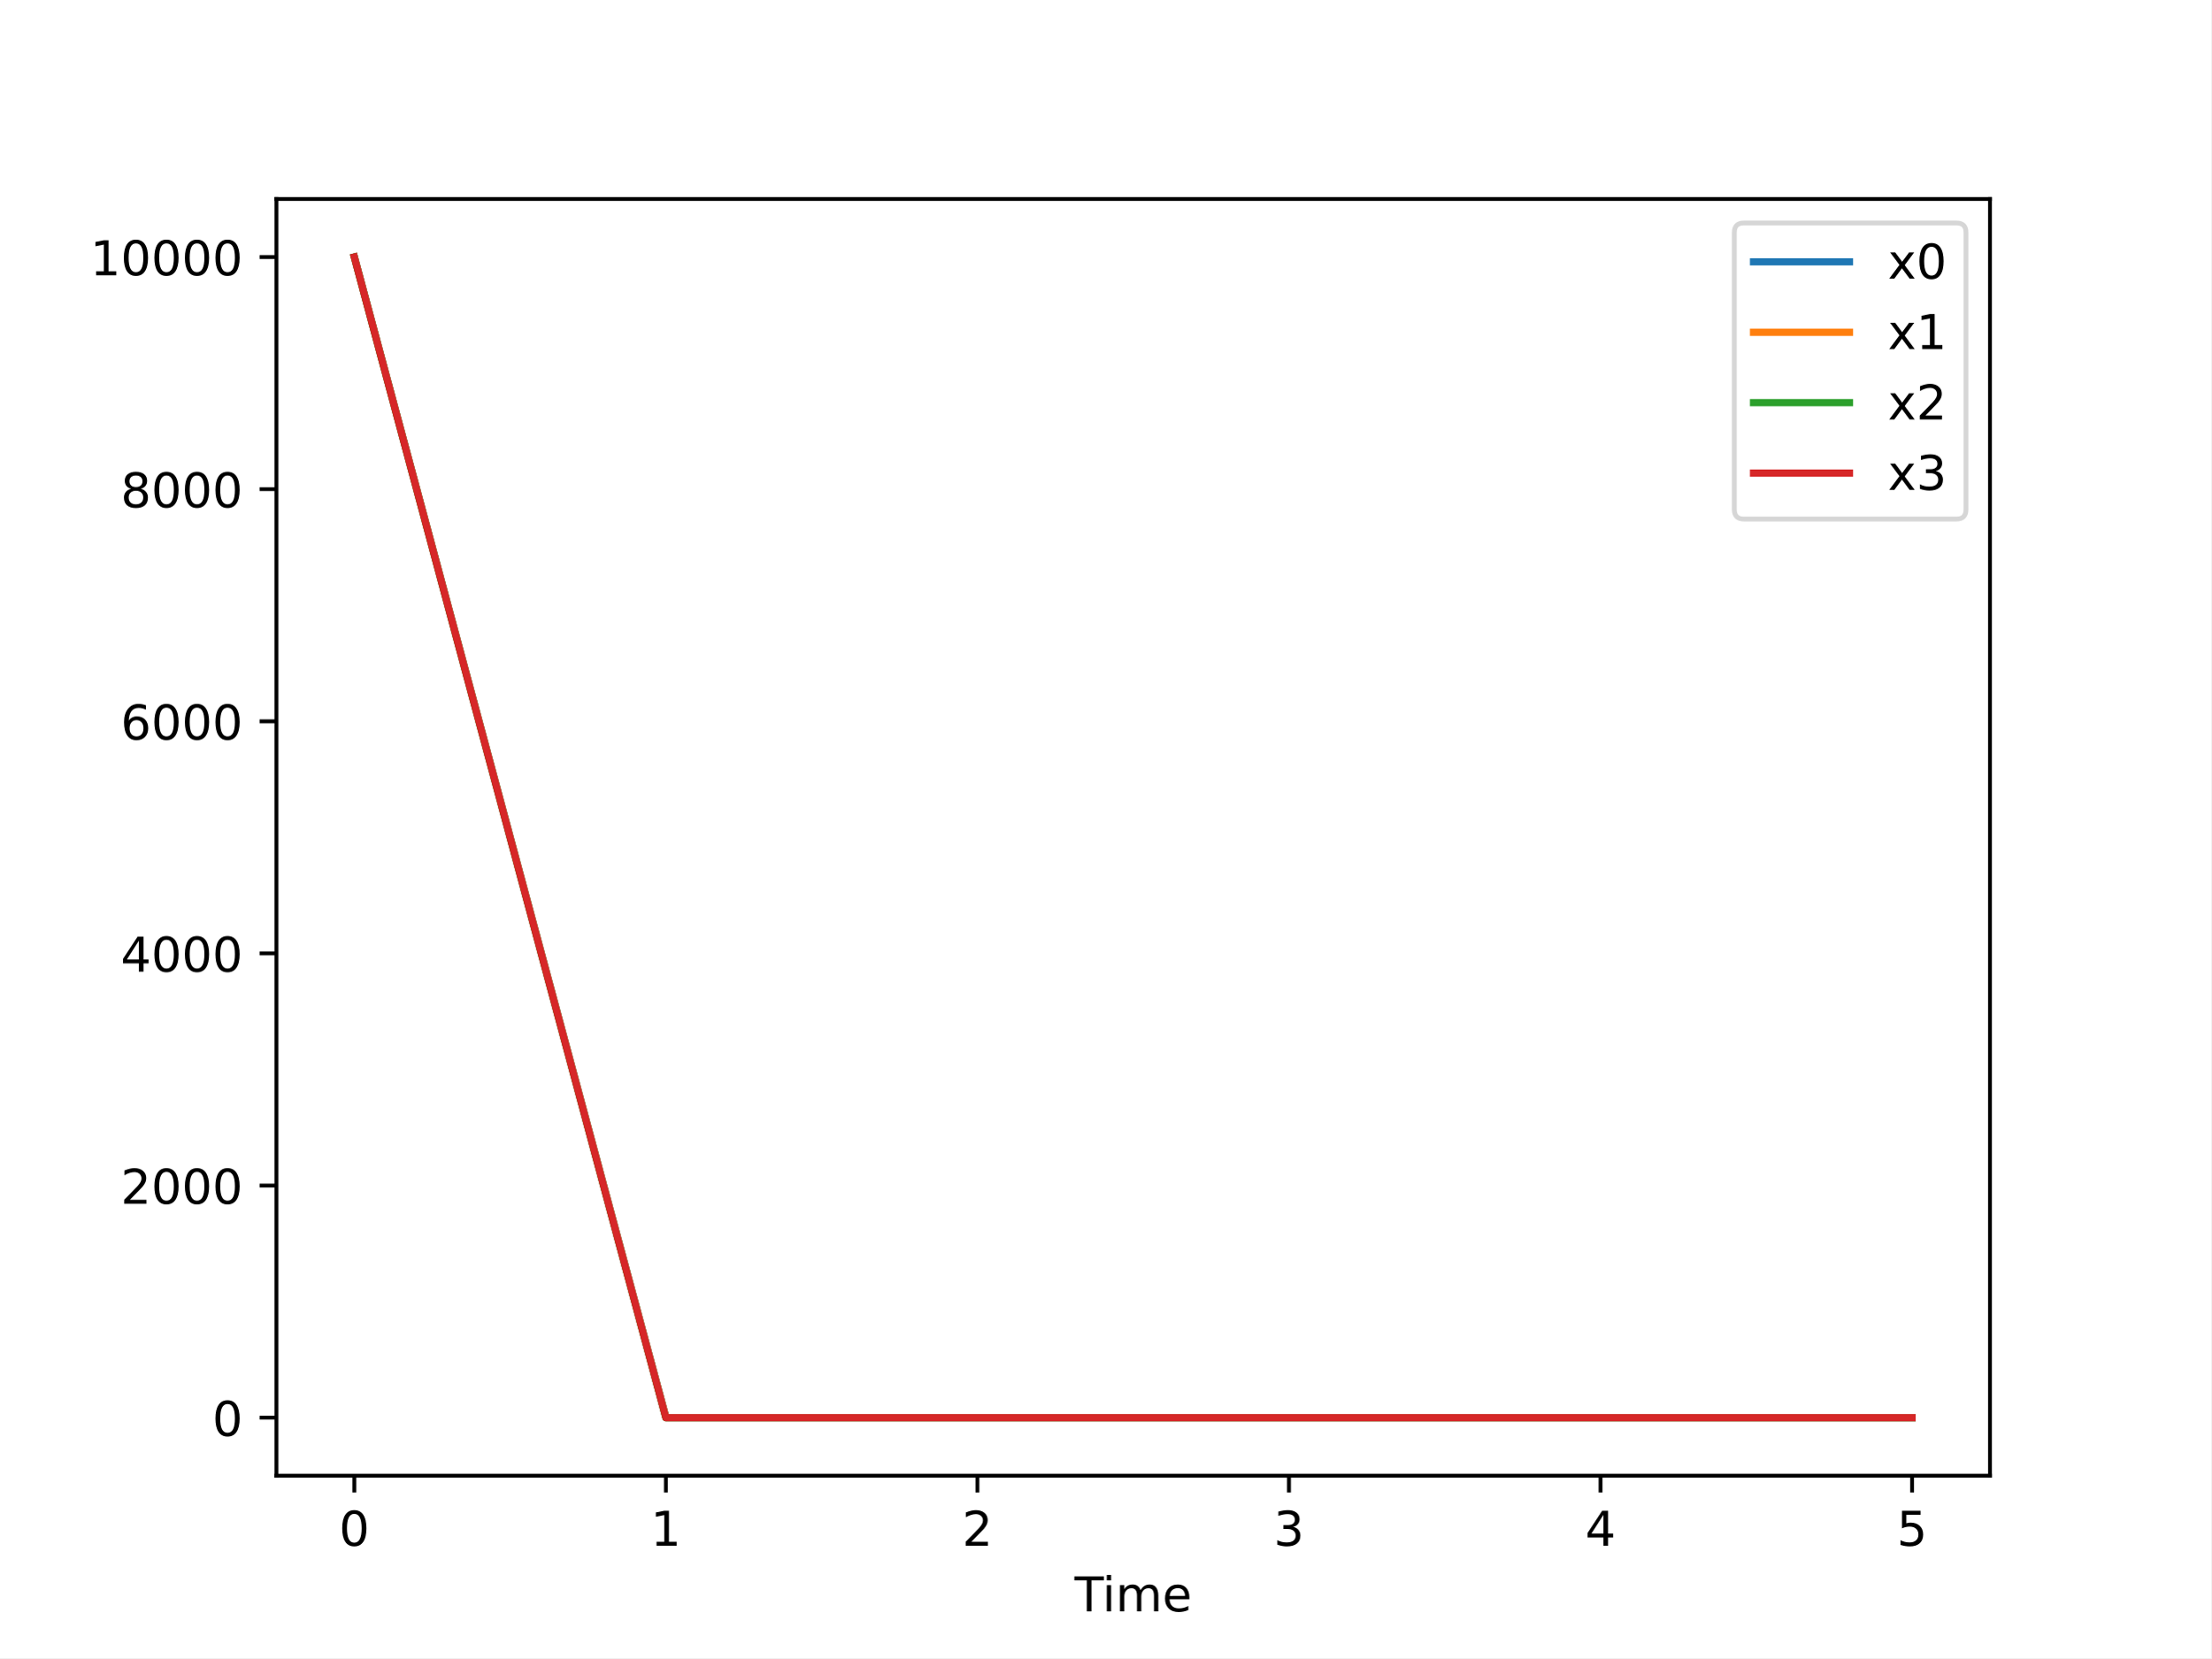
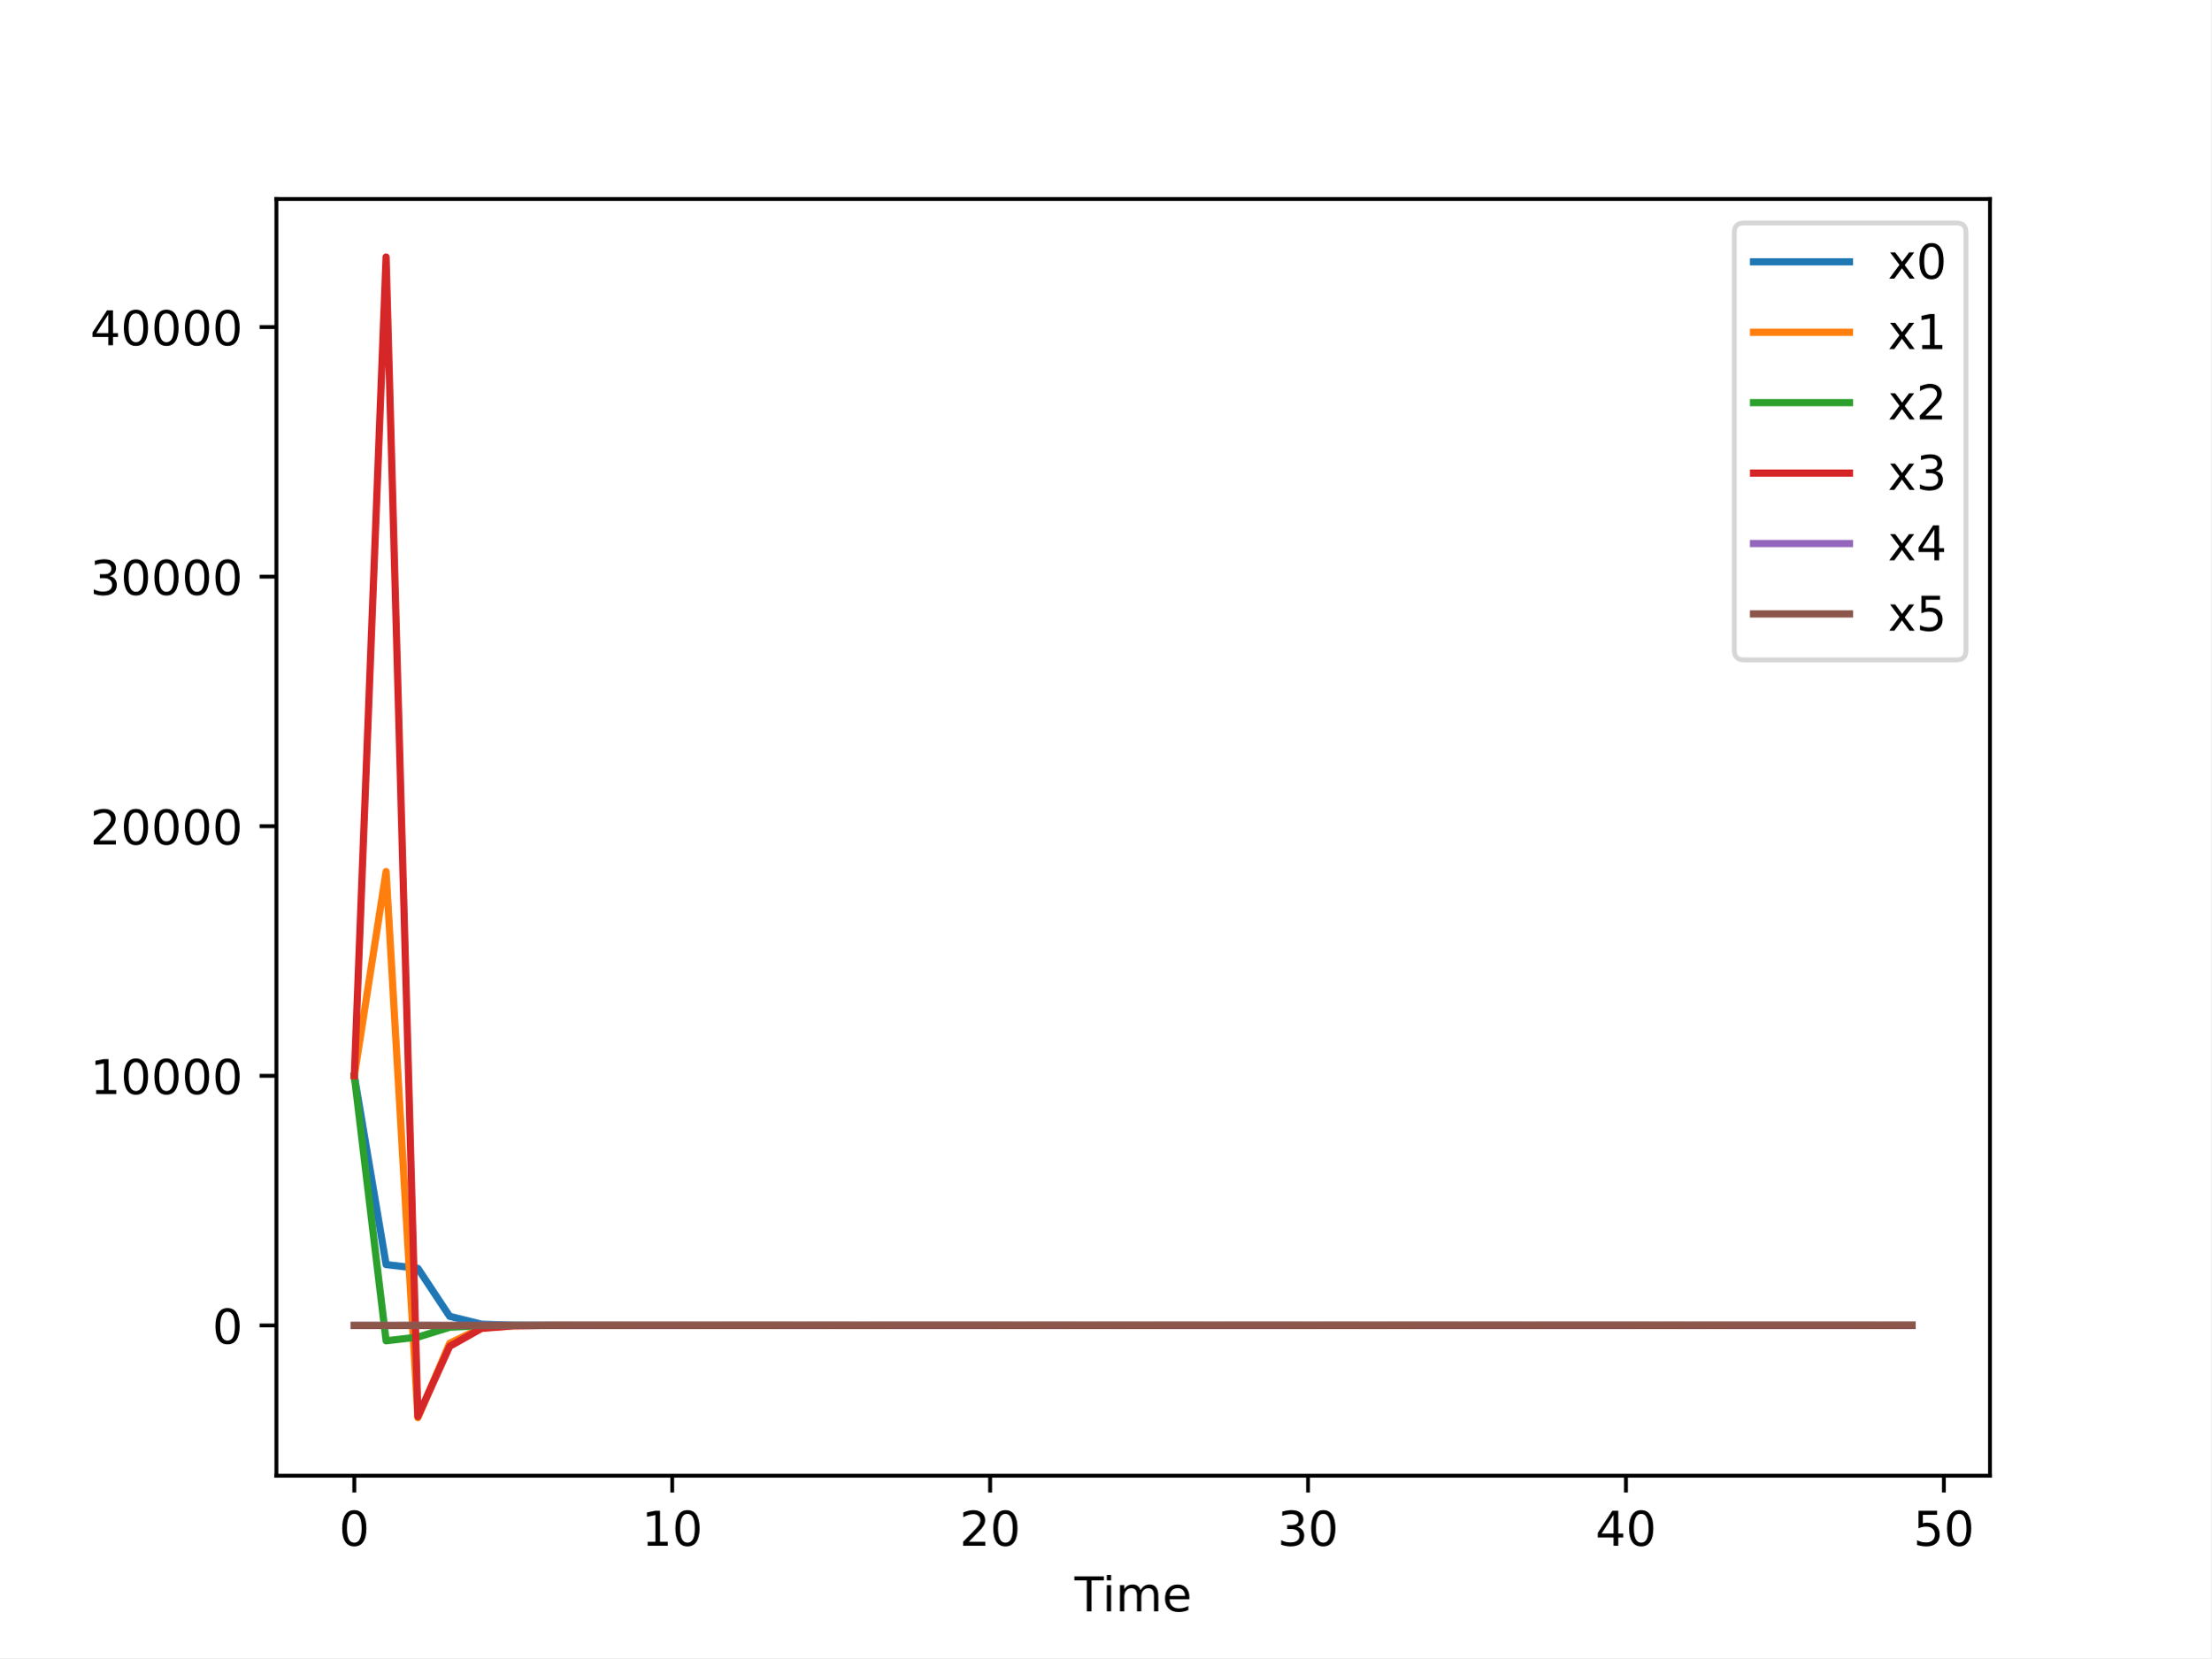
<svg xmlns="http://www.w3.org/2000/svg" xmlns:xlink="http://www.w3.org/1999/xlink" height="345.6pt" version="1.1" viewBox="0 0 460.8 345.6" width="460.8pt">
  <defs>
    <style type="text/css">*{stroke-linecap:butt;stroke-linejoin:round;}</style>
  </defs>
  <g id="figure_1">
    <g id="patch_1">
      <path d="M 0 345.6  L 460.8 345.6  L 460.8 0  L 0 0  z " style="fill:#ffffff;" />
    </g>
    <g id="axes_1">
      <g id="patch_2">
        <path d="M 57.6 307.584  L 414.72 307.584  L 414.72 41.472  L 57.6 41.472  z " style="fill:#ffffff;" />
      </g>
      <g id="matplotlib.axis_1">
        <g id="xtick_1">
          <g id="line2d_1">
            <defs>
-               <path d="M 0 0  L 0 3.5  " id="me2078bf8fe" style="stroke:#000000;stroke-width:0.8;" />
+               <path d="M 0 0  L 0 3.5  " id="me5108d44dd" style="stroke:#000000;stroke-width:0.8;" />
            </defs>
            <g>
-               <use style="stroke:#000000;stroke-width:0.8;" x="73.833" xlink:href="#me2078bf8fe" y="307.584" />
+               <use style="stroke:#000000;stroke-width:0.8;" x="73.833" xlink:href="#me5108d44dd" y="307.584" />
            </g>
          </g>
          <g id="text_1">
            <g transform="translate(70.65148 322.1824)scale(0.1 -0.1)">
              <defs>
                <path d="M 2034 4250  Q 1547 4250 1301 3770  Q 1056 3291 1056 2328  Q 1056 1369 1301 889  Q 1547 409 2034 409  Q 2525 409 2770 889  Q 3016 1369 3016 2328  Q 3016 3291 2770 3770  Q 2525 4250 2034 4250  z M 2034 4750  Q 2819 4750 3233 4129  Q 3647 3509 3647 2328  Q 3647 1150 3233 529  Q 2819 -91 2034 -91  Q 1250 -91 836 529  Q 422 1150 422 2328  Q 422 3509 836 4129  Q 1250 4750 2034 4750  z " id="DejaVuSans-30" transform="scale(0.015625)" />
              </defs>
              <use xlink:href="#DejaVuSans-30" />
            </g>
          </g>
        </g>
        <g id="xtick_2">
          <g id="line2d_2">
            <g>
-               <use style="stroke:#000000;stroke-width:0.8;" x="138.764" xlink:href="#me2078bf8fe" y="307.584" />
+               <use style="stroke:#000000;stroke-width:0.8;" x="140.089" xlink:href="#me5108d44dd" y="307.584" />
            </g>
          </g>
          <g id="text_2">
-             <g transform="translate(135.5824 322.1824)scale(0.1 -0.1)">
+             <g transform="translate(133.7263 322.1824)scale(0.1 -0.1)">
              <defs>
                <path d="M 794 531  L 1825 531  L 1825 4091  L 703 3866  L 703 4441  L 1819 4666  L 2450 4666  L 2450 531  L 3481 531  L 3481 0  L 794 0  L 794 531  z " id="DejaVuSans-31" transform="scale(0.015625)" />
              </defs>
              <use xlink:href="#DejaVuSans-31" />
+               <use x="63.623" xlink:href="#DejaVuSans-30" />
            </g>
          </g>
        </g>
        <g id="xtick_3">
          <g id="line2d_3">
            <g>
-               <use style="stroke:#000000;stroke-width:0.8;" x="203.695" xlink:href="#me2078bf8fe" y="307.584" />
+               <use style="stroke:#000000;stroke-width:0.8;" x="206.345" xlink:href="#me5108d44dd" y="307.584" />
            </g>
          </g>
          <g id="text_3">
-             <g transform="translate(200.5133 322.1824)scale(0.1 -0.1)">
+             <g transform="translate(199.9823 322.1824)scale(0.1 -0.1)">
              <defs>
                <path d="M 1228 531  L 3431 531  L 3431 0  L 469 0  L 469 531  Q 828 903 1448 1529  Q 2069 2156 2228 2338  Q 2531 2678 2651 2914  Q 2772 3150 2772 3378  Q 2772 3750 2511 3984  Q 2250 4219 1831 4219  Q 1534 4219 1204 4116  Q 875 4013 500 3803  L 500 4441  Q 881 4594 1212 4672  Q 1544 4750 1819 4750  Q 2544 4750 2975 4387  Q 3406 4025 3406 3419  Q 3406 3131 3298 2873  Q 3191 2616 2906 2266  Q 2828 2175 2409 1742  Q 1991 1309 1228 531  z " id="DejaVuSans-32" transform="scale(0.015625)" />
              </defs>
              <use xlink:href="#DejaVuSans-32" />
+               <use x="63.623" xlink:href="#DejaVuSans-30" />
            </g>
          </g>
        </g>
        <g id="xtick_4">
          <g id="line2d_4">
            <g>
-               <use style="stroke:#000000;stroke-width:0.8;" x="268.625" xlink:href="#me2078bf8fe" y="307.584" />
+               <use style="stroke:#000000;stroke-width:0.8;" x="272.601" xlink:href="#me5108d44dd" y="307.584" />
            </g>
          </g>
          <g id="text_4">
-             <g transform="translate(265.4442 322.1824)scale(0.1 -0.1)">
+             <g transform="translate(266.2383 322.1824)scale(0.1 -0.1)">
              <defs>
                <path d="M 2597 2516  Q 3050 2419 3304 2112  Q 3559 1806 3559 1356  Q 3559 666 3084 287  Q 2609 -91 1734 -91  Q 1441 -91 1130 -33  Q 819 25 488 141  L 488 750  Q 750 597 1062 519  Q 1375 441 1716 441  Q 2309 441 2620 675  Q 2931 909 2931 1356  Q 2931 1769 2642 2001  Q 2353 2234 1838 2234  L 1294 2234  L 1294 2753  L 1863 2753  Q 2328 2753 2575 2939  Q 2822 3125 2822 3475  Q 2822 3834 2567 4026  Q 2313 4219 1838 4219  Q 1578 4219 1281 4162  Q 984 4106 628 3988  L 628 4550  Q 988 4650 1302 4700  Q 1616 4750 1894 4750  Q 2613 4750 3031 4423  Q 3450 4097 3450 3541  Q 3450 3153 3228 2886  Q 3006 2619 2597 2516  z " id="DejaVuSans-33" transform="scale(0.015625)" />
              </defs>
              <use xlink:href="#DejaVuSans-33" />
+               <use x="63.623" xlink:href="#DejaVuSans-30" />
            </g>
          </g>
        </g>
        <g id="xtick_5">
          <g id="line2d_5">
            <g>
-               <use style="stroke:#000000;stroke-width:0.8;" x="333.556" xlink:href="#me2078bf8fe" y="307.584" />
+               <use style="stroke:#000000;stroke-width:0.8;" x="338.857" xlink:href="#me5108d44dd" y="307.584" />
            </g>
          </g>
          <g id="text_5">
-             <g transform="translate(330.3751 322.1824)scale(0.1 -0.1)">
+             <g transform="translate(332.4943 322.1824)scale(0.1 -0.1)">
              <defs>
                <path d="M 2419 4116  L 825 1625  L 2419 1625  L 2419 4116  z M 2253 4666  L 3047 4666  L 3047 1625  L 3713 1625  L 3713 1100  L 3047 1100  L 3047 0  L 2419 0  L 2419 1100  L 313 1100  L 313 1709  L 2253 4666  z " id="DejaVuSans-34" transform="scale(0.015625)" />
              </defs>
              <use xlink:href="#DejaVuSans-34" />
+               <use x="63.623" xlink:href="#DejaVuSans-30" />
            </g>
          </g>
        </g>
        <g id="xtick_6">
          <g id="line2d_6">
            <g>
-               <use style="stroke:#000000;stroke-width:0.8;" x="398.487" xlink:href="#me2078bf8fe" y="307.584" />
+               <use style="stroke:#000000;stroke-width:0.8;" x="405.113" xlink:href="#me5108d44dd" y="307.584" />
            </g>
          </g>
          <g id="text_6">
-             <g transform="translate(395.306 322.1824)scale(0.1 -0.1)">
+             <g transform="translate(398.7504 322.1824)scale(0.1 -0.1)">
              <defs>
                <path d="M 691 4666  L 3169 4666  L 3169 4134  L 1269 4134  L 1269 2991  Q 1406 3038 1543 3061  Q 1681 3084 1819 3084  Q 2600 3084 3056 2656  Q 3513 2228 3513 1497  Q 3513 744 3044 326  Q 2575 -91 1722 -91  Q 1428 -91 1123 -41  Q 819 9 494 109  L 494 744  Q 775 591 1075 516  Q 1375 441 1709 441  Q 2250 441 2565 725  Q 2881 1009 2881 1497  Q 2881 1984 2565 2268  Q 2250 2553 1709 2553  Q 1456 2553 1204 2497  Q 953 2441 691 2322  L 691 4666  z " id="DejaVuSans-35" transform="scale(0.015625)" />
              </defs>
              <use xlink:href="#DejaVuSans-35" />
+               <use x="63.623" xlink:href="#DejaVuSans-30" />
            </g>
          </g>
        </g>
        <g id="text_7">
          <g transform="translate(223.9264 335.8606)scale(0.1 -0.1)">
            <defs>
              <path d="M -19 4666  L 3928 4666  L 3928 4134  L 2272 4134  L 2272 0  L 1638 0  L 1638 4134  L -19 4134  L -19 4666  z " id="DejaVuSans-54" transform="scale(0.015625)" />
              <path d="M 603 3500  L 1178 3500  L 1178 0  L 603 0  L 603 3500  z M 603 4863  L 1178 4863  L 1178 4134  L 603 4134  L 603 4863  z " id="DejaVuSans-69" transform="scale(0.015625)" />
              <path d="M 3328 2828  Q 3544 3216 3844 3400  Q 4144 3584 4550 3584  Q 5097 3584 5394 3201  Q 5691 2819 5691 2113  L 5691 0  L 5113 0  L 5113 2094  Q 5113 2597 4934 2840  Q 4756 3084 4391 3084  Q 3944 3084 3684 2787  Q 3425 2491 3425 1978  L 3425 0  L 2847 0  L 2847 2094  Q 2847 2600 2669 2842  Q 2491 3084 2119 3084  Q 1678 3084 1418 2786  Q 1159 2488 1159 1978  L 1159 0  L 581 0  L 581 3500  L 1159 3500  L 1159 2956  Q 1356 3278 1631 3431  Q 1906 3584 2284 3584  Q 2666 3584 2933 3390  Q 3200 3197 3328 2828  z " id="DejaVuSans-6d" transform="scale(0.015625)" />
              <path d="M 3597 1894  L 3597 1613  L 953 1613  Q 991 1019 1311 708  Q 1631 397 2203 397  Q 2534 397 2845 478  Q 3156 559 3463 722  L 3463 178  Q 3153 47 2828 -22  Q 2503 -91 2169 -91  Q 1331 -91 842 396  Q 353 884 353 1716  Q 353 2575 817 3079  Q 1281 3584 2069 3584  Q 2775 3584 3186 3129  Q 3597 2675 3597 1894  z M 3022 2063  Q 3016 2534 2758 2815  Q 2500 3097 2075 3097  Q 1594 3097 1305 2825  Q 1016 2553 972 2059  L 3022 2063  z " id="DejaVuSans-65" transform="scale(0.015625)" />
            </defs>
            <use xlink:href="#DejaVuSans-54" />
            <use x="57.959" xlink:href="#DejaVuSans-69" />
            <use x="85.742" xlink:href="#DejaVuSans-6d" />
            <use x="183.154" xlink:href="#DejaVuSans-65" />
          </g>
        </g>
      </g>
      <g id="matplotlib.axis_2">
        <g id="ytick_1">
          <g id="line2d_7">
            <defs>
-               <path d="M 0 0  L -3.5 0  " id="m70d534aec9" style="stroke:#000000;stroke-width:0.8;" />
+               <path d="M 0 0  L -3.5 0  " id="m615d3b6bd6" style="stroke:#000000;stroke-width:0.8;" />
            </defs>
            <g>
-               <use style="stroke:#000000;stroke-width:0.8;" x="57.6" xlink:href="#m70d534aec9" y="295.488" />
+               <use style="stroke:#000000;stroke-width:0.8;" x="57.6" xlink:href="#m615d3b6bd6" y="276.267" />
            </g>
          </g>
          <g id="text_8">
-             <g transform="translate(44.2375 299.2872)scale(0.1 -0.1)">
+             <g transform="translate(44.2375 280.0659)scale(0.1 -0.1)">
              <use xlink:href="#DejaVuSans-30" />
            </g>
          </g>
        </g>
        <g id="ytick_2">
          <g id="line2d_8">
            <g>
-               <use style="stroke:#000000;stroke-width:0.8;" x="57.6" xlink:href="#m70d534aec9" y="247.104" />
+               <use style="stroke:#000000;stroke-width:0.8;" x="57.6" xlink:href="#m615d3b6bd6" y="224.24" />
            </g>
          </g>
          <g id="text_9">
-             <g transform="translate(25.15 250.9032)scale(0.1 -0.1)">
-               <use xlink:href="#DejaVuSans-32" />
-               <use x="63.623" xlink:href="#DejaVuSans-30" />
-               <use x="127.246" xlink:href="#DejaVuSans-30" />
-               <use x="190.869" xlink:href="#DejaVuSans-30" />
-             </g>
-           </g>
-         </g>
-         <g id="ytick_3">
-           <g id="line2d_9">
-             <g>
-               <use style="stroke:#000000;stroke-width:0.8;" x="57.6" xlink:href="#m70d534aec9" y="198.72" />
-             </g>
-           </g>
-           <g id="text_10">
-             <g transform="translate(25.15 202.5192)scale(0.1 -0.1)">
-               <use xlink:href="#DejaVuSans-34" />
-               <use x="63.623" xlink:href="#DejaVuSans-30" />
-               <use x="127.246" xlink:href="#DejaVuSans-30" />
-               <use x="190.869" xlink:href="#DejaVuSans-30" />
-             </g>
-           </g>
-         </g>
-         <g id="ytick_4">
-           <g id="line2d_10">
-             <g>
-               <use style="stroke:#000000;stroke-width:0.8;" x="57.6" xlink:href="#m70d534aec9" y="150.336" />
-             </g>
-           </g>
-           <g id="text_11">
-             <g transform="translate(25.15 154.1352)scale(0.1 -0.1)">
-               <defs>
-                 <path d="M 2113 2584  Q 1688 2584 1439 2293  Q 1191 2003 1191 1497  Q 1191 994 1439 701  Q 1688 409 2113 409  Q 2538 409 2786 701  Q 3034 994 3034 1497  Q 3034 2003 2786 2293  Q 2538 2584 2113 2584  z M 3366 4563  L 3366 3988  Q 3128 4100 2886 4159  Q 2644 4219 2406 4219  Q 1781 4219 1451 3797  Q 1122 3375 1075 2522  Q 1259 2794 1537 2939  Q 1816 3084 2150 3084  Q 2853 3084 3261 2657  Q 3669 2231 3669 1497  Q 3669 778 3244 343  Q 2819 -91 2113 -91  Q 1303 -91 875 529  Q 447 1150 447 2328  Q 447 3434 972 4092  Q 1497 4750 2381 4750  Q 2619 4750 2861 4703  Q 3103 4656 3366 4563  z " id="DejaVuSans-36" transform="scale(0.015625)" />
-               </defs>
-               <use xlink:href="#DejaVuSans-36" />
-               <use x="63.623" xlink:href="#DejaVuSans-30" />
-               <use x="127.246" xlink:href="#DejaVuSans-30" />
-               <use x="190.869" xlink:href="#DejaVuSans-30" />
-             </g>
-           </g>
-         </g>
-         <g id="ytick_5">
-           <g id="line2d_11">
-             <g>
-               <use style="stroke:#000000;stroke-width:0.8;" x="57.6" xlink:href="#m70d534aec9" y="101.952" />
-             </g>
-           </g>
-           <g id="text_12">
-             <g transform="translate(25.15 105.7512)scale(0.1 -0.1)">
-               <defs>
-                 <path d="M 2034 2216  Q 1584 2216 1326 1975  Q 1069 1734 1069 1313  Q 1069 891 1326 650  Q 1584 409 2034 409  Q 2484 409 2743 651  Q 3003 894 3003 1313  Q 3003 1734 2745 1975  Q 2488 2216 2034 2216  z M 1403 2484  Q 997 2584 770 2862  Q 544 3141 544 3541  Q 544 4100 942 4425  Q 1341 4750 2034 4750  Q 2731 4750 3128 4425  Q 3525 4100 3525 3541  Q 3525 3141 3298 2862  Q 3072 2584 2669 2484  Q 3125 2378 3379 2068  Q 3634 1759 3634 1313  Q 3634 634 3220 271  Q 2806 -91 2034 -91  Q 1263 -91 848 271  Q 434 634 434 1313  Q 434 1759 690 2068  Q 947 2378 1403 2484  z M 1172 3481  Q 1172 3119 1398 2916  Q 1625 2713 2034 2713  Q 2441 2713 2670 2916  Q 2900 3119 2900 3481  Q 2900 3844 2670 4047  Q 2441 4250 2034 4250  Q 1625 4250 1398 4047  Q 1172 3844 1172 3481  z " id="DejaVuSans-38" transform="scale(0.015625)" />
-               </defs>
-               <use xlink:href="#DejaVuSans-38" />
-               <use x="63.623" xlink:href="#DejaVuSans-30" />
-               <use x="127.246" xlink:href="#DejaVuSans-30" />
-               <use x="190.869" xlink:href="#DejaVuSans-30" />
-             </g>
-           </g>
-         </g>
-         <g id="ytick_6">
-           <g id="line2d_12">
-             <g>
-               <use style="stroke:#000000;stroke-width:0.8;" x="57.6" xlink:href="#m70d534aec9" y="53.568" />
-             </g>
-           </g>
-           <g id="text_13">
-             <g transform="translate(18.7875 57.36722)scale(0.1 -0.1)">
+             <g transform="translate(18.7875 228.0397)scale(0.1 -0.1)">
              <use xlink:href="#DejaVuSans-31" />
              <use x="63.623" xlink:href="#DejaVuSans-30" />
              <use x="127.246" xlink:href="#DejaVuSans-30" />
              <use x="190.869" xlink:href="#DejaVuSans-30" />
              <use x="254.492" xlink:href="#DejaVuSans-30" />
            </g>
          </g>
        </g>
+         <g id="ytick_3">
+           <g id="line2d_9">
+             <g>
+               <use style="stroke:#000000;stroke-width:0.8;" x="57.6" xlink:href="#m615d3b6bd6" y="172.214" />
+             </g>
+           </g>
+           <g id="text_10">
+             <g transform="translate(18.7875 176.0135)scale(0.1 -0.1)">
+               <use xlink:href="#DejaVuSans-32" />
+               <use x="63.623" xlink:href="#DejaVuSans-30" />
+               <use x="127.246" xlink:href="#DejaVuSans-30" />
+               <use x="190.869" xlink:href="#DejaVuSans-30" />
+               <use x="254.492" xlink:href="#DejaVuSans-30" />
+             </g>
+           </g>
+         </g>
+         <g id="ytick_4">
+           <g id="line2d_10">
+             <g>
+               <use style="stroke:#000000;stroke-width:0.8;" x="57.6" xlink:href="#m615d3b6bd6" y="120.188" />
+             </g>
+           </g>
+           <g id="text_11">
+             <g transform="translate(18.7875 123.9873)scale(0.1 -0.1)">
+               <use xlink:href="#DejaVuSans-33" />
+               <use x="63.623" xlink:href="#DejaVuSans-30" />
+               <use x="127.246" xlink:href="#DejaVuSans-30" />
+               <use x="190.869" xlink:href="#DejaVuSans-30" />
+               <use x="254.492" xlink:href="#DejaVuSans-30" />
+             </g>
+           </g>
+         </g>
+         <g id="ytick_5">
+           <g id="line2d_11">
+             <g>
+               <use style="stroke:#000000;stroke-width:0.8;" x="57.6" xlink:href="#m615d3b6bd6" y="68.162" />
+             </g>
+           </g>
+           <g id="text_12">
+             <g transform="translate(18.7875 71.96109)scale(0.1 -0.1)">
+               <use xlink:href="#DejaVuSans-34" />
+               <use x="63.623" xlink:href="#DejaVuSans-30" />
+               <use x="127.246" xlink:href="#DejaVuSans-30" />
+               <use x="190.869" xlink:href="#DejaVuSans-30" />
+               <use x="254.492" xlink:href="#DejaVuSans-30" />
+             </g>
+           </g>
+         </g>
+       </g>
+       <g id="line2d_12">
+         <path clip-path="url(#pe67f2f7f1c)" d="M 73.833 224.24  L 80.458 263.574  L 87.084 264.368  L 93.71 274.366  L 100.335 276.003  L 106.961 276.231  L 113.586 276.262  L 120.212 276.266  L 126.838 276.267  L 133.463 276.267  L 140.089 276.267  L 146.714 276.267  L 153.34 276.267  L 159.966 276.267  L 166.591 276.267  L 173.217 276.267  L 179.842 276.267  L 186.468 276.267  L 193.094 276.267  L 199.719 276.267  L 206.345 276.267  L 212.97 276.267  L 219.596 276.267  L 226.222 276.267  L 232.847 276.267  L 239.473 276.267  L 246.098 276.267  L 252.724 276.267  L 259.35 276.267  L 265.975 276.267  L 272.601 276.267  L 279.226 276.267  L 285.852 276.267  L 292.478 276.267  L 299.103 276.267  L 305.729 276.267  L 312.354 276.267  L 318.98 276.267  L 325.606 276.267  L 332.231 276.267  L 338.857 276.267  L 345.482 276.267  L 352.108 276.267  L 358.734 276.267  L 365.359 276.267  L 371.985 276.267  L 378.61 276.267  L 385.236 276.267  L 391.862 276.267  L 398.487 276.267  " style="fill:none;stroke:#1f77b4;stroke-linecap:square;stroke-width:1.5;" />
      </g>
      <g id="line2d_13">
-         <path clip-path="url(#p00ffad67cc)" d="M 73.833 53.568  L 138.764 295.488  L 203.695 295.488  L 268.625 295.488  L 333.556 295.488  L 398.487 295.488  " style="fill:none;stroke:#1f77b4;stroke-linecap:square;stroke-width:1.5;" />
+         <path clip-path="url(#pe67f2f7f1c)" d="M 73.833 224.24  L 80.458 181.654  L 87.084 295.488  L 93.71 279.967  L 100.335 276.791  L 106.961 276.338  L 113.586 276.276  L 120.212 276.268  L 126.838 276.267  L 133.463 276.267  L 140.089 276.267  L 146.714 276.267  L 153.34 276.267  L 159.966 276.267  L 166.591 276.267  L 173.217 276.267  L 179.842 276.267  L 186.468 276.267  L 193.094 276.267  L 199.719 276.267  L 206.345 276.267  L 212.97 276.267  L 219.596 276.267  L 226.222 276.267  L 232.847 276.267  L 239.473 276.267  L 246.098 276.267  L 252.724 276.267  L 259.35 276.267  L 265.975 276.267  L 272.601 276.267  L 279.226 276.267  L 285.852 276.267  L 292.478 276.267  L 299.103 276.267  L 305.729 276.267  L 312.354 276.267  L 318.98 276.267  L 325.606 276.267  L 332.231 276.267  L 338.857 276.267  L 345.482 276.267  L 352.108 276.267  L 358.734 276.267  L 365.359 276.267  L 371.985 276.267  L 378.61 276.267  L 385.236 276.267  L 391.862 276.267  L 398.487 276.267  " style="fill:none;stroke:#ff7f0e;stroke-linecap:square;stroke-width:1.5;" />
      </g>
      <g id="line2d_14">
-         <path clip-path="url(#p00ffad67cc)" d="M 73.833 53.568  L 138.764 295.488  L 203.695 295.488  L 268.625 295.488  L 333.556 295.488  L 398.487 295.488  " style="fill:none;stroke:#ff7f0e;stroke-linecap:square;stroke-width:1.5;" />
+         <path clip-path="url(#pe67f2f7f1c)" d="M 73.833 224.24  L 80.458 279.464  L 87.084 278.695  L 93.71 276.648  L 100.335 276.319  L 106.961 276.274  L 113.586 276.268  L 120.212 276.267  L 126.838 276.267  L 133.463 276.267  L 140.089 276.267  L 146.714 276.267  L 153.34 276.267  L 159.966 276.267  L 166.591 276.267  L 173.217 276.267  L 179.842 276.267  L 186.468 276.267  L 193.094 276.267  L 199.719 276.267  L 206.345 276.267  L 212.97 276.267  L 219.596 276.267  L 226.222 276.267  L 232.847 276.267  L 239.473 276.267  L 246.098 276.267  L 252.724 276.267  L 259.35 276.267  L 265.975 276.267  L 272.601 276.267  L 279.226 276.267  L 285.852 276.267  L 292.478 276.267  L 299.103 276.267  L 305.729 276.267  L 312.354 276.267  L 318.98 276.267  L 325.606 276.267  L 332.231 276.267  L 338.857 276.267  L 345.482 276.267  L 352.108 276.267  L 358.734 276.267  L 365.359 276.267  L 371.985 276.267  L 378.61 276.267  L 385.236 276.267  L 391.862 276.267  L 398.487 276.267  " style="fill:none;stroke:#2ca02c;stroke-linecap:square;stroke-width:1.5;" />
      </g>
      <g id="line2d_15">
-         <path clip-path="url(#p00ffad67cc)" d="M 73.833 53.568  L 138.764 295.488  L 203.695 295.488  L 268.625 295.488  L 333.556 295.488  L 398.487 295.488  " style="fill:none;stroke:#2ca02c;stroke-linecap:square;stroke-width:1.5;" />
+         <path clip-path="url(#pe67f2f7f1c)" d="M 73.833 224.24  L 80.458 53.568  L 87.084 295.227  L 93.71 280.618  L 100.335 276.894  L 106.961 276.352  L 113.586 276.278  L 120.212 276.268  L 126.838 276.267  L 133.463 276.267  L 140.089 276.267  L 146.714 276.267  L 153.34 276.267  L 159.966 276.267  L 166.591 276.267  L 173.217 276.267  L 179.842 276.267  L 186.468 276.267  L 193.094 276.267  L 199.719 276.267  L 206.345 276.267  L 212.97 276.267  L 219.596 276.267  L 226.222 276.267  L 232.847 276.267  L 239.473 276.267  L 246.098 276.267  L 252.724 276.267  L 259.35 276.267  L 265.975 276.267  L 272.601 276.267  L 279.226 276.267  L 285.852 276.267  L 292.478 276.267  L 299.103 276.267  L 305.729 276.267  L 312.354 276.267  L 318.98 276.267  L 325.606 276.267  L 332.231 276.267  L 338.857 276.267  L 345.482 276.267  L 352.108 276.267  L 358.734 276.267  L 365.359 276.267  L 371.985 276.267  L 378.61 276.267  L 385.236 276.267  L 391.862 276.267  L 398.487 276.267  " style="fill:none;stroke:#d62728;stroke-linecap:square;stroke-width:1.5;" />
      </g>
      <g id="line2d_16">
-         <path clip-path="url(#p00ffad67cc)" d="M 73.833 53.568  L 138.764 295.488  L 203.695 295.488  L 268.625 295.488  L 333.556 295.488  L 398.487 295.488  " style="fill:none;stroke:#d62728;stroke-linecap:square;stroke-width:1.5;" />
+         <path clip-path="url(#pe67f2f7f1c)" d="M 73.833 276.263  L 80.458 276.263  L 87.084 276.265  L 93.71 276.266  L 100.335 276.264  L 106.961 276.262  L 113.586 276.261  L 120.212 276.262  L 126.838 276.265  L 133.463 276.266  L 140.089 276.266  L 146.714 276.264  L 153.34 276.263  L 159.966 276.264  L 166.591 276.266  L 173.217 276.264  L 179.842 276.266  L 186.468 276.263  L 193.094 276.262  L 199.719 276.265  L 206.345 276.263  L 212.97 276.263  L 219.596 276.263  L 226.222 276.263  L 232.847 276.264  L 239.473 276.262  L 246.098 276.265  L 252.724 276.266  L 259.35 276.264  L 265.975 276.265  L 272.601 276.265  L 279.226 276.263  L 285.852 276.265  L 292.478 276.264  L 299.103 276.264  L 305.729 276.266  L 312.354 276.263  L 318.98 276.266  L 325.606 276.261  L 332.231 276.262  L 338.857 276.262  L 345.482 276.261  L 352.108 276.266  L 358.734 276.261  L 365.359 276.265  L 371.985 276.265  L 378.61 276.265  L 385.236 276.263  L 391.862 276.264  L 398.487 276.262  " style="fill:none;stroke:#9467bd;stroke-linecap:square;stroke-width:1.5;" />
+       </g>
+       <g id="line2d_17">
+         <path clip-path="url(#pe67f2f7f1c)" d="M 73.833 276.264  L 80.458 276.266  L 87.084 276.265  L 93.71 276.265  L 100.335 276.266  L 106.961 276.262  L 113.586 276.266  L 120.212 276.262  L 126.838 276.265  L 133.463 276.264  L 140.089 276.264  L 146.714 276.267  L 153.34 276.265  L 159.966 276.265  L 166.591 276.263  L 173.217 276.265  L 179.842 276.266  L 186.468 276.264  L 193.094 276.263  L 199.719 276.263  L 206.345 276.264  L 212.97 276.266  L 219.596 276.263  L 226.222 276.266  L 232.847 276.264  L 239.473 276.266  L 246.098 276.262  L 252.724 276.263  L 259.35 276.263  L 265.975 276.263  L 272.601 276.266  L 279.226 276.265  L 285.852 276.266  L 292.478 276.265  L 299.103 276.263  L 305.729 276.263  L 312.354 276.262  L 318.98 276.265  L 325.606 276.262  L 332.231 276.262  L 338.857 276.263  L 345.482 276.266  L 352.108 276.264  L 358.734 276.265  L 365.359 276.262  L 371.985 276.264  L 378.61 276.262  L 385.236 276.262  L 391.862 276.266  L 398.487 276.262  " style="fill:none;stroke:#8c564b;stroke-linecap:square;stroke-width:1.5;" />
      </g>
      <g id="patch_3">
        <path d="M 57.6 307.584  L 57.6 41.472  " style="fill:none;stroke:#000000;stroke-linecap:square;stroke-linejoin:miter;stroke-width:0.8;" />
      </g>
      <g id="patch_4">
        <path d="M 414.72 307.584  L 414.72 41.472  " style="fill:none;stroke:#000000;stroke-linecap:square;stroke-linejoin:miter;stroke-width:0.8;" />
      </g>
      <g id="patch_5">
        <path d="M 57.6 307.584  L 414.72 307.584  " style="fill:none;stroke:#000000;stroke-linecap:square;stroke-linejoin:miter;stroke-width:0.8;" />
      </g>
      <g id="patch_6">
        <path d="M 57.6 41.472  L 414.72 41.472  " style="fill:none;stroke:#000000;stroke-linecap:square;stroke-linejoin:miter;stroke-width:0.8;" />
      </g>
      <g id="legend_1">
        <g id="patch_7">
-           <path d="M 363.439 108.184  L 407.72 108.184  Q 409.72 108.184 409.72 106.184  L 409.72 48.472  Q 409.72 46.472 407.72 46.472  L 363.439 46.472  Q 361.439 46.472 361.439 48.472  L 361.439 106.184  Q 361.439 108.184 363.439 108.184  z " style="fill:#ffffff;opacity:0.8;stroke:#cccccc;stroke-linejoin:miter;" />
-         </g>
-         <g id="line2d_17">
+           <path d="M 363.439 137.541  L 407.72 137.541  Q 409.72 137.541 409.72 135.541  L 409.72 48.472  Q 409.72 46.472 407.72 46.472  L 363.439 46.472  Q 361.439 46.472 361.439 48.472  L 361.439 135.541  Q 361.439 137.541 363.439 137.541  z " style="fill:#ffffff;opacity:0.8;stroke:#cccccc;stroke-linejoin:miter;" />
+         </g>
+         <g id="line2d_18">
          <path d="M 365.439 54.57  L 385.439 54.57  " style="fill:none;stroke:#1f77b4;stroke-linecap:square;stroke-width:1.5;" />
        </g>
-         <g id="line2d_18" />
-         <g id="text_14">
+         <g id="line2d_19" />
+         <g id="text_13">
          <g transform="translate(393.4388 58.07044)scale(0.1 -0.1)">
            <defs>
              <path d="M 3513 3500  L 2247 1797  L 3578 0  L 2900 0  L 1881 1375  L 863 0  L 184 0  L 1544 1831  L 300 3500  L 978 3500  L 1906 2253  L 2834 3500  L 3513 3500  z " id="DejaVuSans-78" transform="scale(0.015625)" />
            </defs>
            <use xlink:href="#DejaVuSans-78" />
            <use x="59.18" xlink:href="#DejaVuSans-30" />
          </g>
        </g>
-         <g id="line2d_19">
+         <g id="line2d_20">
          <path d="M 365.439 69.249  L 385.439 69.249  " style="fill:none;stroke:#ff7f0e;stroke-linecap:square;stroke-width:1.5;" />
        </g>
-         <g id="line2d_20" />
+         <g id="line2d_21" />
+         <g id="text_14">
+           <g transform="translate(393.4388 72.74856)scale(0.1 -0.1)">
+             <use xlink:href="#DejaVuSans-78" />
+             <use x="59.18" xlink:href="#DejaVuSans-31" />
+           </g>
+         </g>
+         <g id="line2d_22">
+           <path d="M 365.439 83.927  L 385.439 83.927  " style="fill:none;stroke:#2ca02c;stroke-linecap:square;stroke-width:1.5;" />
+         </g>
+         <g id="line2d_23" />
        <g id="text_15">
-           <g transform="translate(393.4388 72.74856)scale(0.1 -0.1)">
-             <use xlink:href="#DejaVuSans-78" />
-             <use x="59.18" xlink:href="#DejaVuSans-31" />
-           </g>
-         </g>
-         <g id="line2d_21">
-           <path d="M 365.439 83.927  L 385.439 83.927  " style="fill:none;stroke:#2ca02c;stroke-linecap:square;stroke-width:1.5;" />
-         </g>
-         <g id="line2d_22" />
+           <g transform="translate(393.4388 87.42669)scale(0.1 -0.1)">
+             <use xlink:href="#DejaVuSans-78" />
+             <use x="59.18" xlink:href="#DejaVuSans-32" />
+           </g>
+         </g>
+         <g id="line2d_24">
+           <path d="M 365.439 98.605  L 385.439 98.605  " style="fill:none;stroke:#d62728;stroke-linecap:square;stroke-width:1.5;" />
+         </g>
+         <g id="line2d_25" />
        <g id="text_16">
-           <g transform="translate(393.4388 87.42669)scale(0.1 -0.1)">
-             <use xlink:href="#DejaVuSans-78" />
-             <use x="59.18" xlink:href="#DejaVuSans-32" />
-           </g>
-         </g>
-         <g id="line2d_23">
-           <path d="M 365.439 98.605  L 385.439 98.605  " style="fill:none;stroke:#d62728;stroke-linecap:square;stroke-width:1.5;" />
-         </g>
-         <g id="line2d_24" />
+           <g transform="translate(393.4388 102.1048)scale(0.1 -0.1)">
+             <use xlink:href="#DejaVuSans-78" />
+             <use x="59.18" xlink:href="#DejaVuSans-33" />
+           </g>
+         </g>
+         <g id="line2d_26">
+           <path d="M 365.439 113.283  L 385.439 113.283  " style="fill:none;stroke:#9467bd;stroke-linecap:square;stroke-width:1.5;" />
+         </g>
+         <g id="line2d_27" />
        <g id="text_17">
-           <g transform="translate(393.4388 102.1048)scale(0.1 -0.1)">
-             <use xlink:href="#DejaVuSans-78" />
-             <use x="59.18" xlink:href="#DejaVuSans-33" />
+           <g transform="translate(393.4388 116.7829)scale(0.1 -0.1)">
+             <use xlink:href="#DejaVuSans-78" />
+             <use x="59.18" xlink:href="#DejaVuSans-34" />
+           </g>
+         </g>
+         <g id="line2d_28">
+           <path d="M 365.439 127.961  L 385.439 127.961  " style="fill:none;stroke:#8c564b;stroke-linecap:square;stroke-width:1.5;" />
+         </g>
+         <g id="line2d_29" />
+         <g id="text_18">
+           <g transform="translate(393.4388 131.4611)scale(0.1 -0.1)">
+             <use xlink:href="#DejaVuSans-78" />
+             <use x="59.18" xlink:href="#DejaVuSans-35" />
          </g>
        </g>
      </g>
    </g>
  </g>
  <defs>
-     <clipPath id="p00ffad67cc">
+     <clipPath id="pe67f2f7f1c">
      <rect height="266.112" width="357.12" x="57.6" y="41.472" />
    </clipPath>
  </defs>
</svg>
